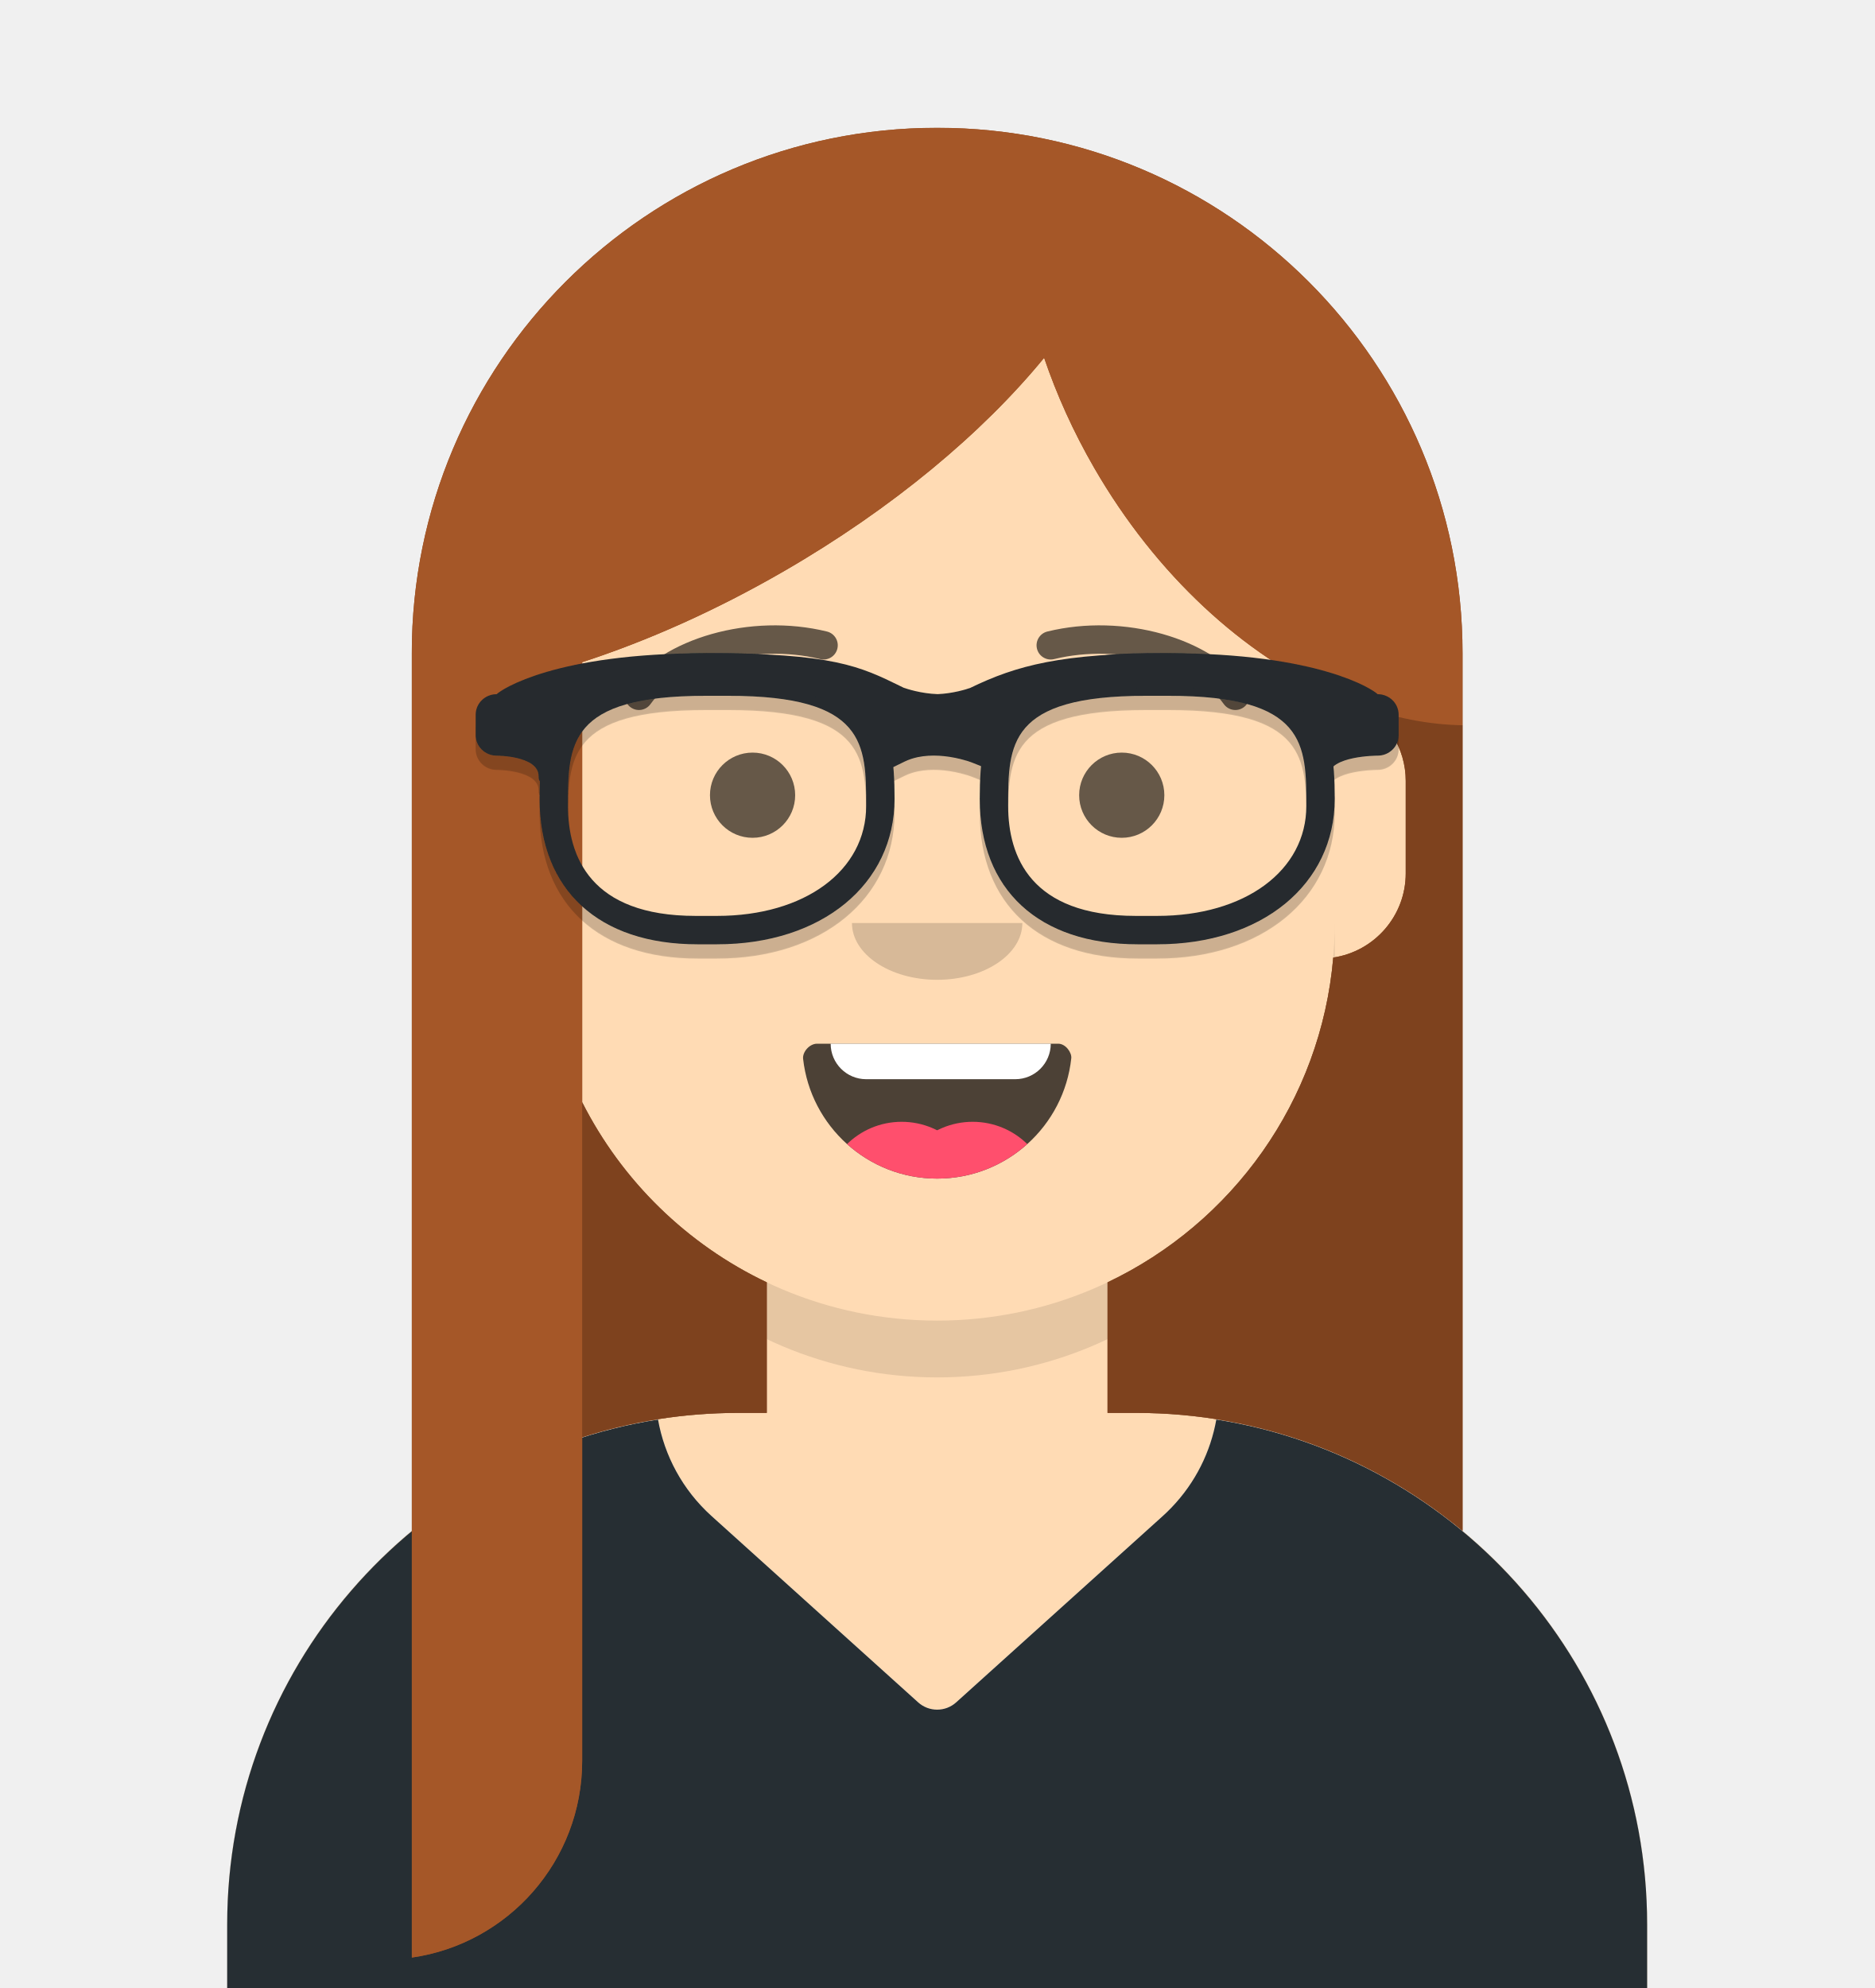
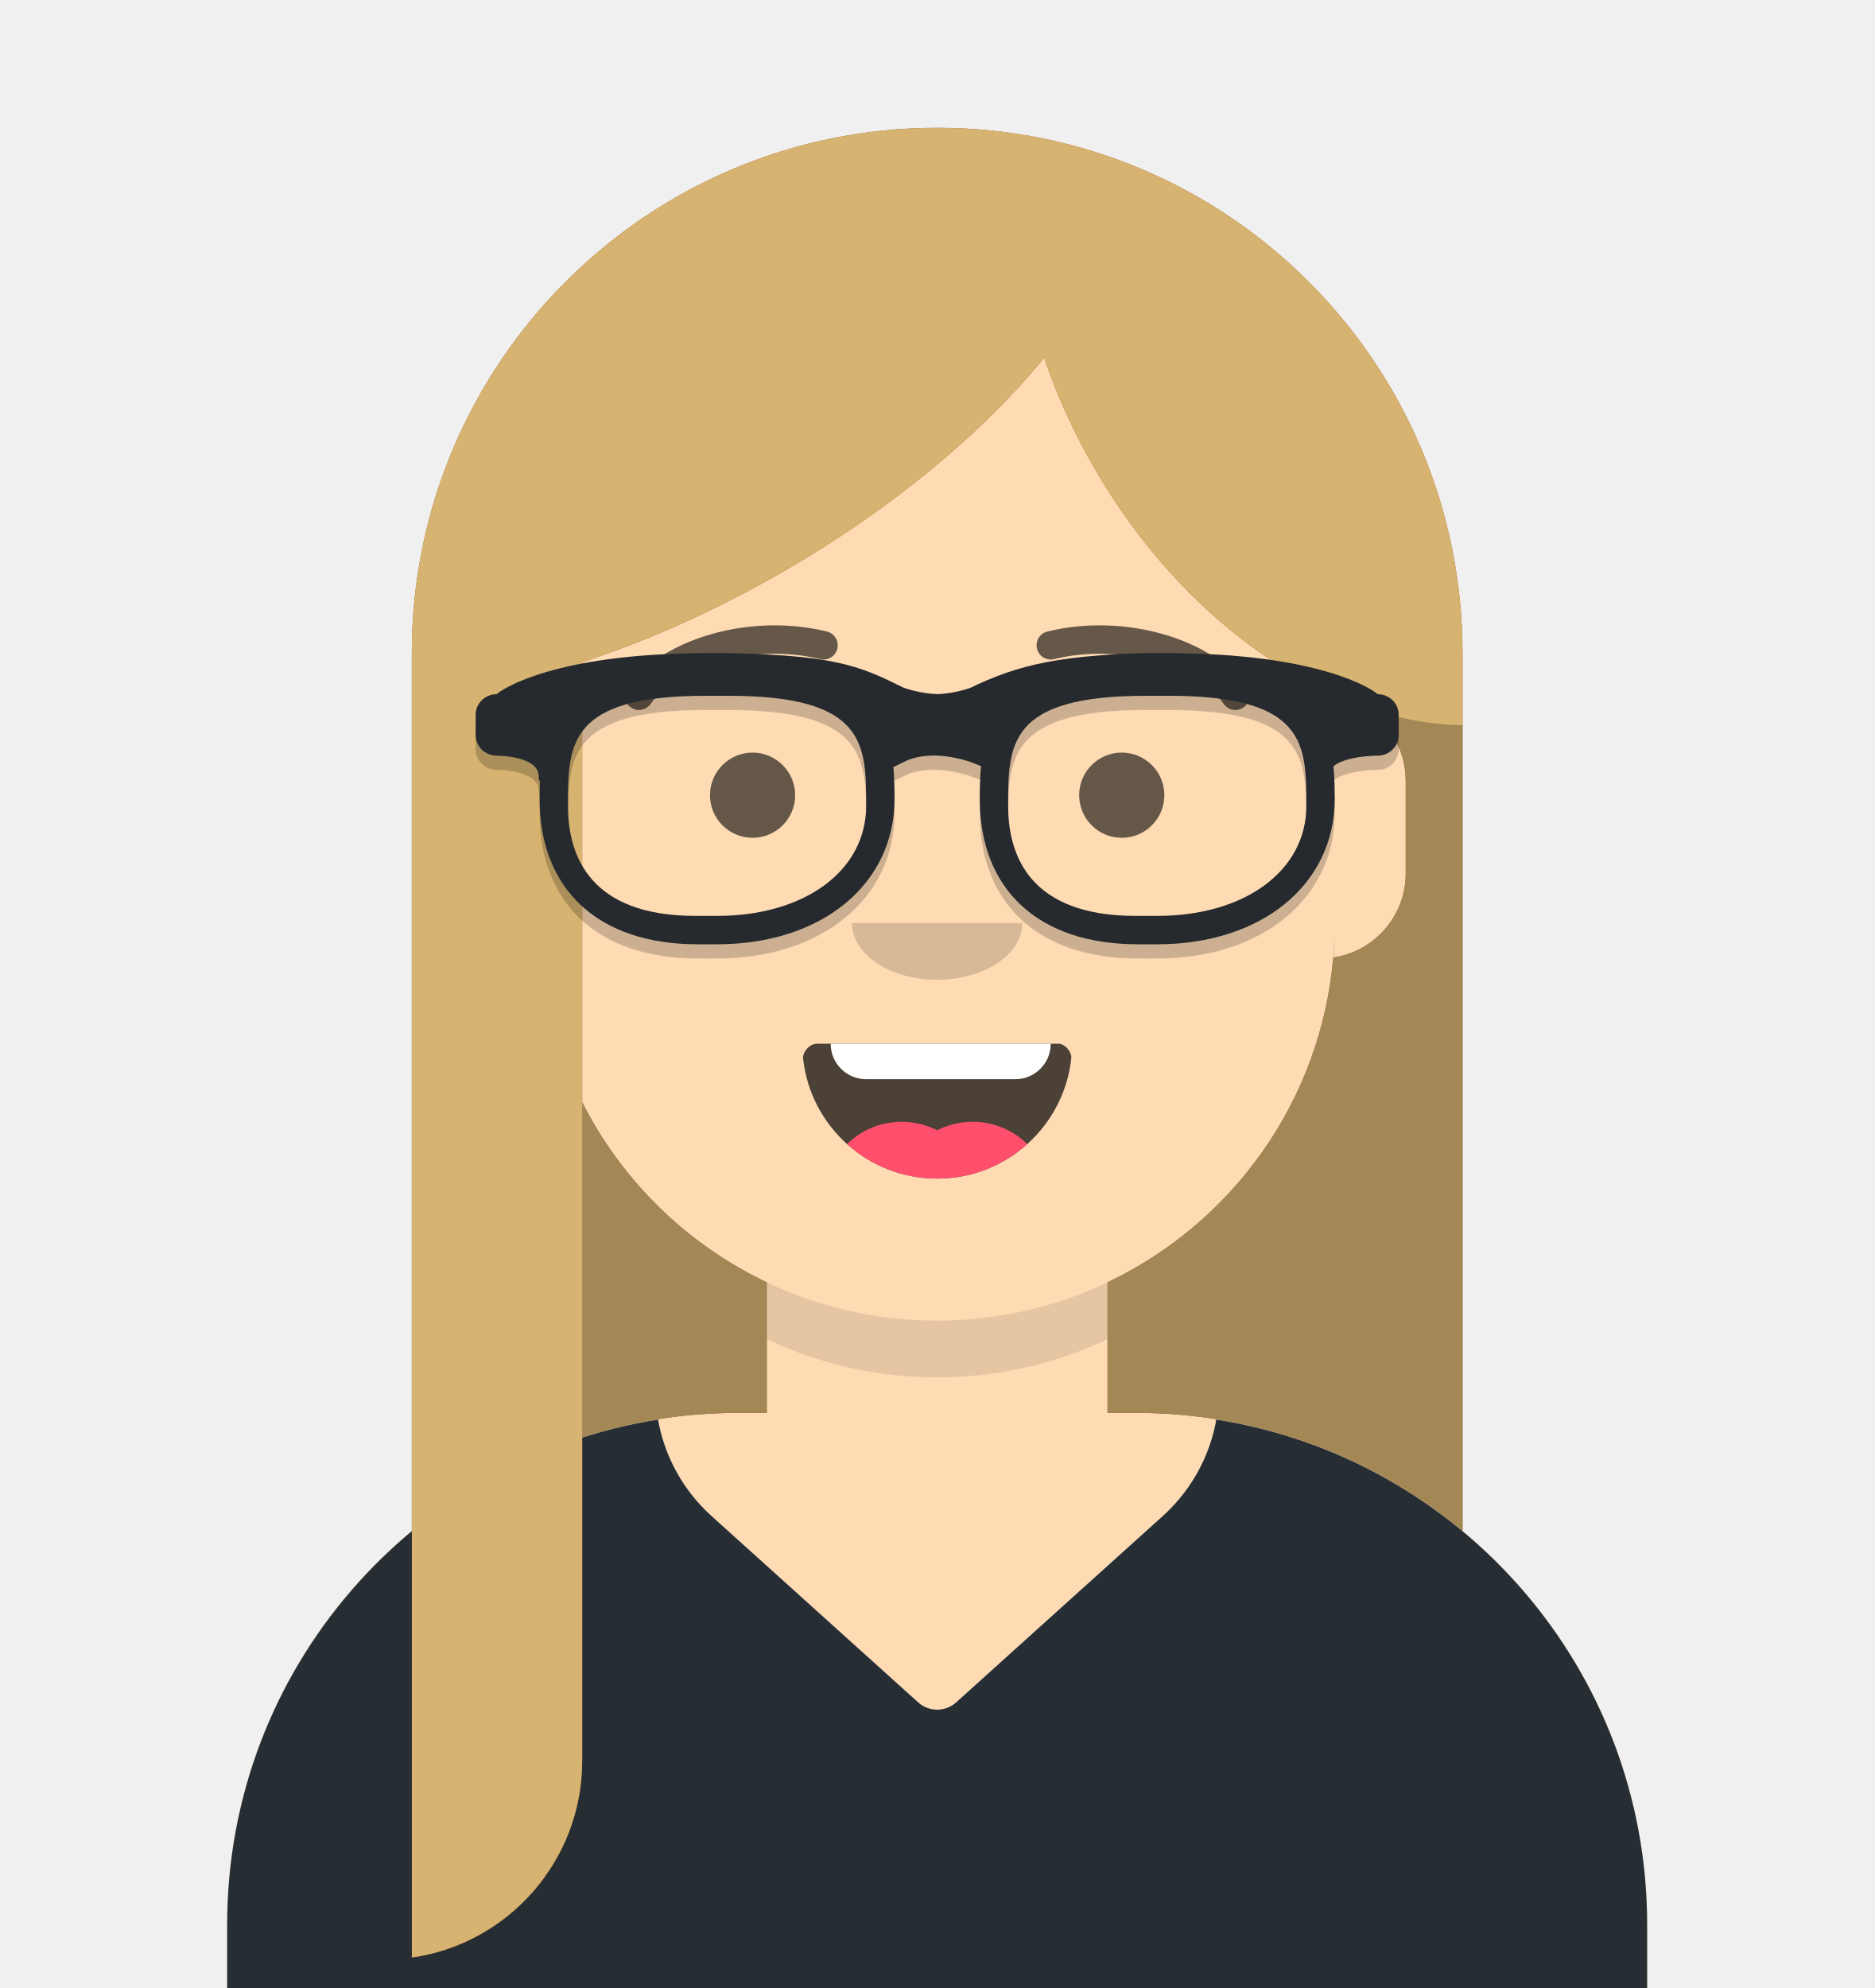
<svg xmlns="http://www.w3.org/2000/svg" xmlns:xlink="http://www.w3.org/1999/xlink" width="264px" height="280px" viewBox="0 0 264 280" version="1.1">
  <defs>
    <circle id="react-path-1" cx="120" cy="120" r="120" />
    <path d="M12,160 C12,226.274 65.726,280 132,280 C198.274,280 252,226.274 252,160 L264,160 L264,-1.42108547e-14 L-3.19744231e-14,-1.42108547e-14 L-3.19744231e-14,160 L12,160 Z" id="react-path-2" />
    <path d="M124,144.611 L124,163 L128,163 L128,163 C167.765,163 200,195.235 200,235 L200,244 L0,244 L0,235 C-4.86974701e-15,195.235 32.235,163 72,163 L72,163 L76,163 L76,144.611 C58.763,136.422 46.372,119.687 44.305,99.881 C38.48,99.058 34,94.052 34,88 L34,74 C34,68.054 38.325,63.118 44,62.166 L44,56 L44,56 C44,25.072 69.072,5.68137151e-15 100,0 L100,0 L100,0 C130.928,-5.68137151e-15 156,25.072 156,56 L156,62.166 C161.675,63.118 166,68.054 166,74 L166,88 C166,94.052 161.52,99.058 155.695,99.881 C153.628,119.687 141.237,136.422 124,144.611 Z" id="react-path-3" />
  </defs>
  <g id="Avataaar" stroke="none" stroke-width="1" fill="none" fill-rule="evenodd">
    <g transform="translate(-825, -1100)" id="Avataaar/Circle">
      <g transform="translate(825, 1100)">
        <g id="Mask" />
        <g id="Avataaar" stroke-width="1" fill-rule="evenodd" mask="url(#react-mask-5)">
          <g id="Body" transform="translate(32, 36)">
            <mask id="react-mask-6" fill="white">
              <use xlink:href="#react-path-3" />
            </mask>
            <use fill="#D0C6AC" xlink:href="#react-path-3" />
            <g id="Skin/👶🏽-03-Brown" mask="url(#react-mask-6)" fill="#FFDBB4">
              <g transform="translate(0, 0)" id="Color">
                <rect x="0" y="0" width="264" height="280" />
              </g>
            </g>
            <path d="M156,79 L156,102 C156,132.928 130.928,158 100,158 C69.072,158 44,132.928 44,102 L44,79 L44,94 C44,124.928 69.072,150 100,150 C130.928,150 156,124.928 156,94 L156,79 Z" id="Neck-Shadow" fill-opacity="0.1" fill="#000000" mask="url(#react-mask-6)" />
          </g>
          <g id="Clothing/Shirt-V-Neck" transform="translate(0, 170)">
            <defs>
-               <path d="M171.32,29.936 C205.706,35.367 232,65.139 232,101.052 L232,110 L32,110 L32,101.052 C32,65.138 58.294,35.366 92.682,29.936 C93.584,35.005 96.116,39.824 100.236,43.539 L100.236,43.539 L129.321,69.768 C130.843,71.14 133.157,71.14 134.679,69.768 L134.679,69.768 L163.764,43.539 C164.189,43.155 164.601,42.756 164.998,42.343 C168.414,38.787 170.517,34.452 171.32,29.936 Z" id="react-path-907" />
+               <path d="M171.32,29.936 C205.706,35.367 232,65.139 232,101.052 L232,110 L32,110 L32,101.052 C32,65.138 58.294,35.366 92.682,29.936 C93.584,35.005 96.116,39.824 100.236,43.539 L100.236,43.539 L129.321,69.768 C130.843,71.14 133.157,71.14 134.679,69.768 L134.679,69.768 L163.764,43.539 C164.189,43.155 164.601,42.756 164.998,42.343 C168.414,38.787 170.517,34.452 171.32,29.936 Z" id="react-path-7" />
            </defs>
-             <mask id="react-mask-908" fill="white">
-               <use xlink:href="#react-path-907" />
+             <mask id="react-mask-8" fill="white">
+               <use xlink:href="#react-path-7" />
            </mask>
-             <use id="Clothes" fill="#E6E6E6" fill-rule="evenodd" xlink:href="#react-path-907" />
-             <g id="Color/Palette/Gray-01" mask="url(#react-mask-908)" fill-rule="evenodd" fill="#262E33">
+             <use id="Clothes" fill="#E6E6E6" fill-rule="evenodd" xlink:href="#react-path-7" />
+             <g id="Color/Palette/Gray-01" mask="url(#react-mask-8)" fill-rule="evenodd" fill="#262E33">
              <rect id="🖍Color" x="0" y="0" width="264" height="110" />
            </g>
          </g>
          <g id="Face" transform="translate(76, 82)" fill="#000000">
            <g id="Mouth/Smile" transform="translate(2, 52)">
              <defs>
-                 <path d="M35.118,15.128 C36.176,24.62 44.226,32 54,32 C63.804,32 71.874,24.574 72.892,15.04 C72.974,14.273 72.117,13 71.043,13 C56.149,13 44.738,13 37.087,13 C36.007,13 35.012,14.178 35.118,15.128 Z" id="react-path-959" />
+                 <path d="M35.118,15.128 C36.176,24.62 44.226,32 54,32 C63.804,32 71.874,24.574 72.892,15.04 C72.974,14.273 72.117,13 71.043,13 C56.149,13 44.738,13 37.087,13 C36.007,13 35.012,14.178 35.118,15.128 Z" id="react-path-9" />
              </defs>
-               <mask id="react-mask-960" fill="white">
-                 <use xlink:href="#react-path-959" />
+               <mask id="react-mask-10" fill="white">
+                 <use xlink:href="#react-path-9" />
              </mask>
-               <use id="Mouth" fill-opacity="0.7" fill="#000000" fill-rule="evenodd" xlink:href="#react-path-959" />
-               <rect id="Teeth" fill="#FFFFFF" fill-rule="evenodd" mask="url(#react-mask-960)" x="39" y="2" width="31" height="16" rx="5" />
-               <g id="Tongue" stroke-width="1" fill-rule="evenodd" mask="url(#react-mask-960)" fill="#FF4F6D">
+               <use id="Mouth" fill-opacity="0.7" fill="#000000" fill-rule="evenodd" xlink:href="#react-path-9" />
+               <rect id="Teeth" fill="#FFFFFF" fill-rule="evenodd" mask="url(#react-mask-10)" x="39" y="2" width="31" height="16" rx="5" />
+               <g id="Tongue" stroke-width="1" fill-rule="evenodd" mask="url(#react-mask-10)" fill="#FF4F6D">
                <g transform="translate(38, 24)">
                  <circle cx="11" cy="11" r="11" />
                  <circle cx="21" cy="11" r="11" />
                </g>
              </g>
            </g>
            <g id="Nose/Default" transform="translate(28, 40)" fill-opacity="0.16">
              <path d="M16,8 C16,12.418 21.373,16 28,16 L28,16 C34.627,16 40,12.418 40,8" id="Nose" />
            </g>
            <g id="Eyes/Default-😀" transform="translate(0, 8)" fill-opacity="0.6">
              <circle id="Eye" cx="30" cy="22" r="6" />
              <circle id="Eye" cx="82" cy="22" r="6" />
            </g>
            <g id="Eyebrow/Outline/Default" fill-opacity="0.6">
              <g id="I-Browse" transform="translate(12, 6)">
                <path d="M3.63,11.159 C7.545,5.65 18.278,2.561 27.523,4.831 C28.596,5.095 29.679,4.439 29.942,3.366 C30.206,2.293 29.55,1.21 28.477,0.947 C17.74,-1.69 5.312,1.887 0.37,8.841 C-0.27,9.742 -0.059,10.99 0.841,11.63 C1.742,12.27 2.99,12.059 3.63,11.159 Z" id="Eyebrow" fill-rule="nonzero" />
                <path d="M61.63,11.159 C65.545,5.65 76.278,2.561 85.523,4.831 C86.596,5.095 87.679,4.439 87.942,3.366 C88.206,2.293 87.55,1.21 86.477,0.947 C75.74,-1.69 63.312,1.887 58.37,8.841 C57.73,9.742 57.941,10.99 58.841,11.63 C59.742,12.27 60.99,12.059 61.63,11.159 Z" id="Eyebrow" fill-rule="nonzero" transform="translate(73.00015, 6.039198) scale(-1, 1) translate(-73.00015, -6.039198) " />
              </g>
            </g>
          </g>
          <g id="Top" stroke-width="1" fill-rule="evenodd">
            <defs>
-               <rect id="react-path-649" x="0" y="0" width="264" height="280" />
-               <path d="M133.506,81.335 C137.364,83.331 140,87.357 140,92 L140,105 C140,111.019 135.569,116.002 129.791,116.867 C128.048,137.115 115.531,154.283 98,162.611 L98,162.611 L98,181 L102,181 C119.491,181 135.525,187.237 148,197.608 L148,74 C148,53.565 139.717,35.065 126.326,21.674 C112.935,8.283 94.435,-3.55271368e-15 74,0 C33.131,7.10542736e-15 -7.10542736e-15,33.131 0,74 L0,257.716 C13.569,255.776 24,244.106 24,230 L24,184.423 C30.935,182.2 38.327,181 46,181 L50,181 L50,162.611 C38.773,157.277 29.602,148.318 24,137.246 L24,75.266 C33.147,72.291 42.778,68.017 52.342,62.495 C67.745,53.602 80.431,42.941 89.066,32.397 C90.831,37.595 93.175,42.801 96.11,47.885 C104.878,63.071 117.224,74.234 130,79.917 L130,80.166 C130.4,80.233 130.794,80.32 131.18,80.426 C131.955,80.749 132.73,81.052 133.506,81.335 Z" id="react-path-650" />
+               <rect id="react-path-13" x="0" y="0" width="264" height="280" />
+               <path d="M133.506,81.335 C137.364,83.331 140,87.357 140,92 L140,105 C140,111.019 135.569,116.002 129.791,116.867 C128.048,137.115 115.531,154.283 98,162.611 L98,162.611 L98,181 L102,181 C119.491,181 135.525,187.237 148,197.608 L148,74 C148,53.565 139.717,35.065 126.326,21.674 C112.935,8.283 94.435,-3.55271368e-15 74,0 C33.131,7.10542736e-15 -7.10542736e-15,33.131 0,74 L0,257.716 C13.569,255.776 24,244.106 24,230 L24,184.423 C30.935,182.2 38.327,181 46,181 L50,181 L50,162.611 C38.773,157.277 29.602,148.318 24,137.246 L24,75.266 C33.147,72.291 42.778,68.017 52.342,62.495 C67.745,53.602 80.431,42.941 89.066,32.397 C90.831,37.595 93.175,42.801 96.11,47.885 C104.878,63.071 117.224,74.234 130,79.917 L130,80.166 C130.4,80.233 130.794,80.32 131.18,80.426 C131.955,80.749 132.73,81.052 133.506,81.335 Z" id="react-path-14" />
            </defs>
-             <mask id="react-mask-647" fill="white">
-               <use xlink:href="#react-path-649" />
+             <mask id="react-mask-11" fill="white">
+               <use xlink:href="#react-path-13" />
            </mask>
            <g id="Mask" />
-             <g id="Top/Long-Hair/Straight" mask="url(#react-mask-647)">
+             <g id="Top/Long-Hair/Straight" mask="url(#react-mask-11)">
              <g transform="translate(-1, 0)">
                <g id="Hair" stroke-width="1" fill="none" fill-rule="evenodd" transform="translate(59, 18)">
-                   <mask id="react-mask-648" fill="white">
-                     <use xlink:href="#react-path-650" />
+                   <mask id="react-mask-12" fill="white">
+                     <use xlink:href="#react-path-14" />
                  </mask>
-                   <use id="Mask-Hair" fill="#944F23" xlink:href="#react-path-650" />
-                   <g id="Skin/👶🏽-03-Brown" mask="url(#react-mask-648)" fill="#A55728">
+                   <use id="Mask-Hair" fill="#944F23" xlink:href="#react-path-14" />
+                   <g id="Skin/👶🏽-03-Brown" mask="url(#react-mask-12)" fill="#D6B370">
                    <g transform="translate(0, 0) " id="Color">
                      <rect x="0" y="0" width="264" height="280" />
                    </g>
                  </g>
                </g>
                <path d="M192.506,99.335 C197.375,101.108 202.263,102.072 207,102.148 L207,102.148 L207,92 C207,71.565 198.717,53.065 185.326,39.674 C198.717,53.065 207,71.565 207,92 L207,215.608 C194.525,205.237 178.491,199 161,199 L157,199 L157,180.611 L157,180.611 C174.531,172.283 187.048,155.115 188.791,134.867 C194.569,134.002 199,129.019 199,123 L199,110 C199,105.357 196.364,101.331 192.506,99.335 Z M190.18,98.426 C189.794,98.32 189.4,98.233 189,98.166 L189,97.917 C189.393,98.092 189.786,98.261 190.18,98.426 Z M83,155.246 C88.602,166.318 97.773,175.277 109,180.611 L109,199 L105,199 C97.327,199 89.935,200.2 83,202.423 L83,155.246 Z" id="Shadow" fill-opacity="0.24" fill="#000000" fill-rule="evenodd" />
                <g id="Top/_Resources/Prescription-02" fill="none" transform="translate(62, 85)" stroke-width="1">
                  <defs>
-                     <filter x="-0.8%" y="-2.4%" width="101.5%" height="109.8%" filterUnits="objectBoundingBox" id="react-filter-753">
+                     <filter x="-0.8%" y="-2.4%" width="101.5%" height="109.8%" filterUnits="objectBoundingBox" id="react-filter-15">
                      <feOffset dx="0" dy="2" in="SourceAlpha" result="shadowOffsetOuter1" />
                      <feColorMatrix values="0 0 0 0 0   0 0 0 0 0   0 0 0 0 0  0 0 0 0.2 0" type="matrix" in="shadowOffsetOuter1" result="shadowMatrixOuter1" />
                      <feMerge>
                        <feMergeNode in="shadowMatrixOuter1" />
                        <feMergeNode in="SourceGraphic" />
                      </feMerge>
                    </filter>
                  </defs>
-                   <g id="Wayfarers" filter="url(#react-filter-753)" transform="translate(6, 7)" fill="#252C2F">
+                   <g id="Wayfarers" filter="url(#react-filter-15)" transform="translate(6, 7)" fill="#252C2F">
                    <path d="M34,41 L31.242,41 C17.315,41 9,33.336 9,20.5 C9,10.127 10.817,0 32.53,0 L35.47,0 C57.183,0 59,10.127 59,20.5 C59,32.569 48.721,41 34,41 Z M32.385,6 C13,6 13,12.841 13,21.502 C13,28.572 16.116,37 30.971,37 L34,37 C46.365,37 55,30.627 55,21.502 C55,12.841 55,6 35.615,6 L32.385,6 Z" id="Left" fill-rule="nonzero" />
                    <path d="M96,41 L93.242,41 C79.315,41 71,33.336 71,20.5 C71,10.127 72.817,0 94.53,0 L97.47,0 C119.183,0 121,10.127 121,20.5 C121,32.569 110.721,41 96,41 Z M94.385,6 C75,6 75,12.841 75,21.502 C75,28.572 78.119,37 92.971,37 L96,37 C108.365,37 117,30.627 117,21.502 C117,12.841 117,6 97.615,6 L94.385,6 Z" id="Right" fill-rule="nonzero" />
                    <path d="M2.955,5.772 C3.646,5.096 11.21,0 32.5,0 C50.351,0 54.13,1.853 59.85,4.652 L60.269,4.859 C60.667,4.999 62.7,5.69 65.079,5.766 C67.246,5.673 69.1,5.085 69.642,4.897 C76.17,1.722 82.561,0 97.5,0 C118.79,0 126.354,5.096 127.045,5.772 C128.679,5.772 130,7.062 130,8.657 L130,11.543 C130,13.139 128.679,14.429 127.045,14.429 C127.045,14.429 120.144,14.429 120.144,17.315 C120.144,20.2 118.182,13.139 118.182,11.543 L118.182,8.732 C114.579,7.353 108.128,4.786 97.5,4.786 C85.658,4.786 79.761,6.886 74.702,8.971 L74.759,9.108 L74.756,11.094 L72.539,16.444 L69.8,15.361 C69.556,15.264 69.028,15.09 68.296,14.91 C66.256,14.407 64.159,14.254 62.304,14.634 C61.624,14.774 60.992,14.984 60.413,15.267 L57.77,16.558 L55.127,11.396 L55.244,9.102 L55.325,8.907 C50.962,6.874 46.939,4.786 32.5,4.786 C21.872,4.786 15.422,7.352 11.818,8.731 L11.818,11.543 C11.818,13.139 8.864,20.2 8.864,17.315 C8.864,14.429 2.955,14.429 2.955,14.429 C1.324,14.429 0,13.139 0,11.543 L0,8.657 C0,7.062 1.324,5.772 2.955,5.772 Z" id="Stuff" fill-rule="nonzero" />
                  </g>
                </g>
              </g>
            </g>
          </g>
        </g>
      </g>
    </g>
  </g>
</svg>
